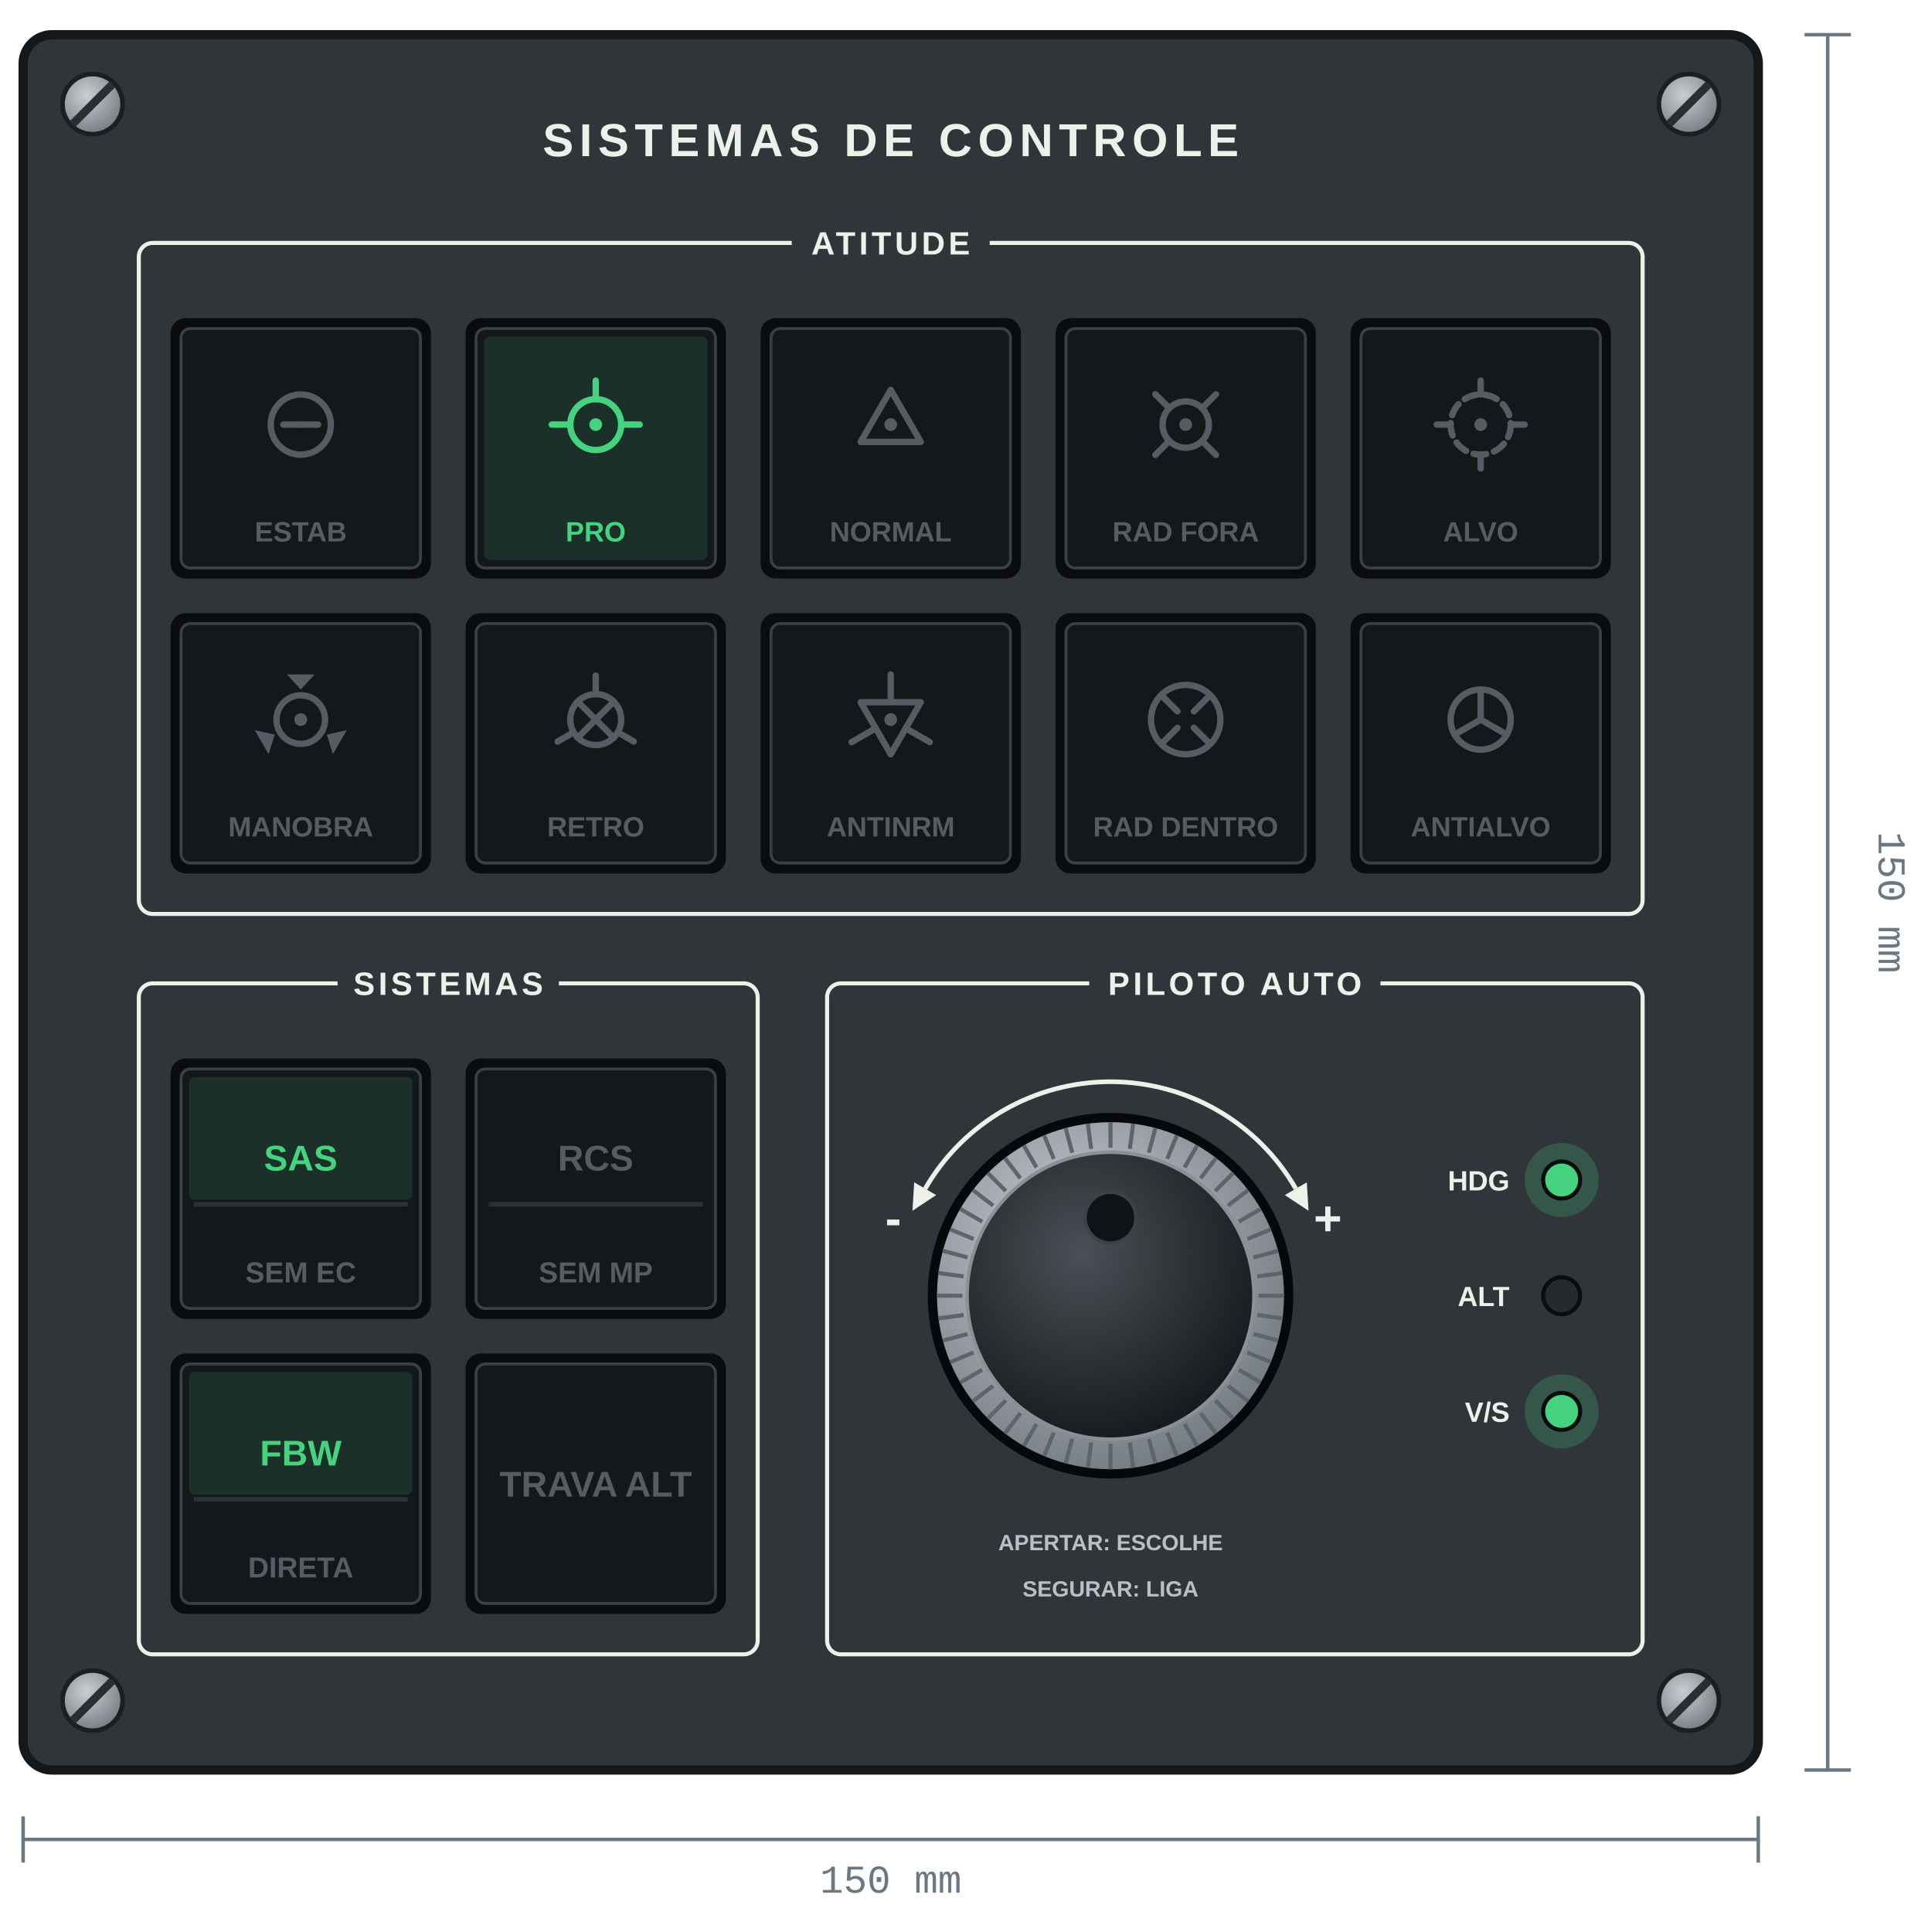
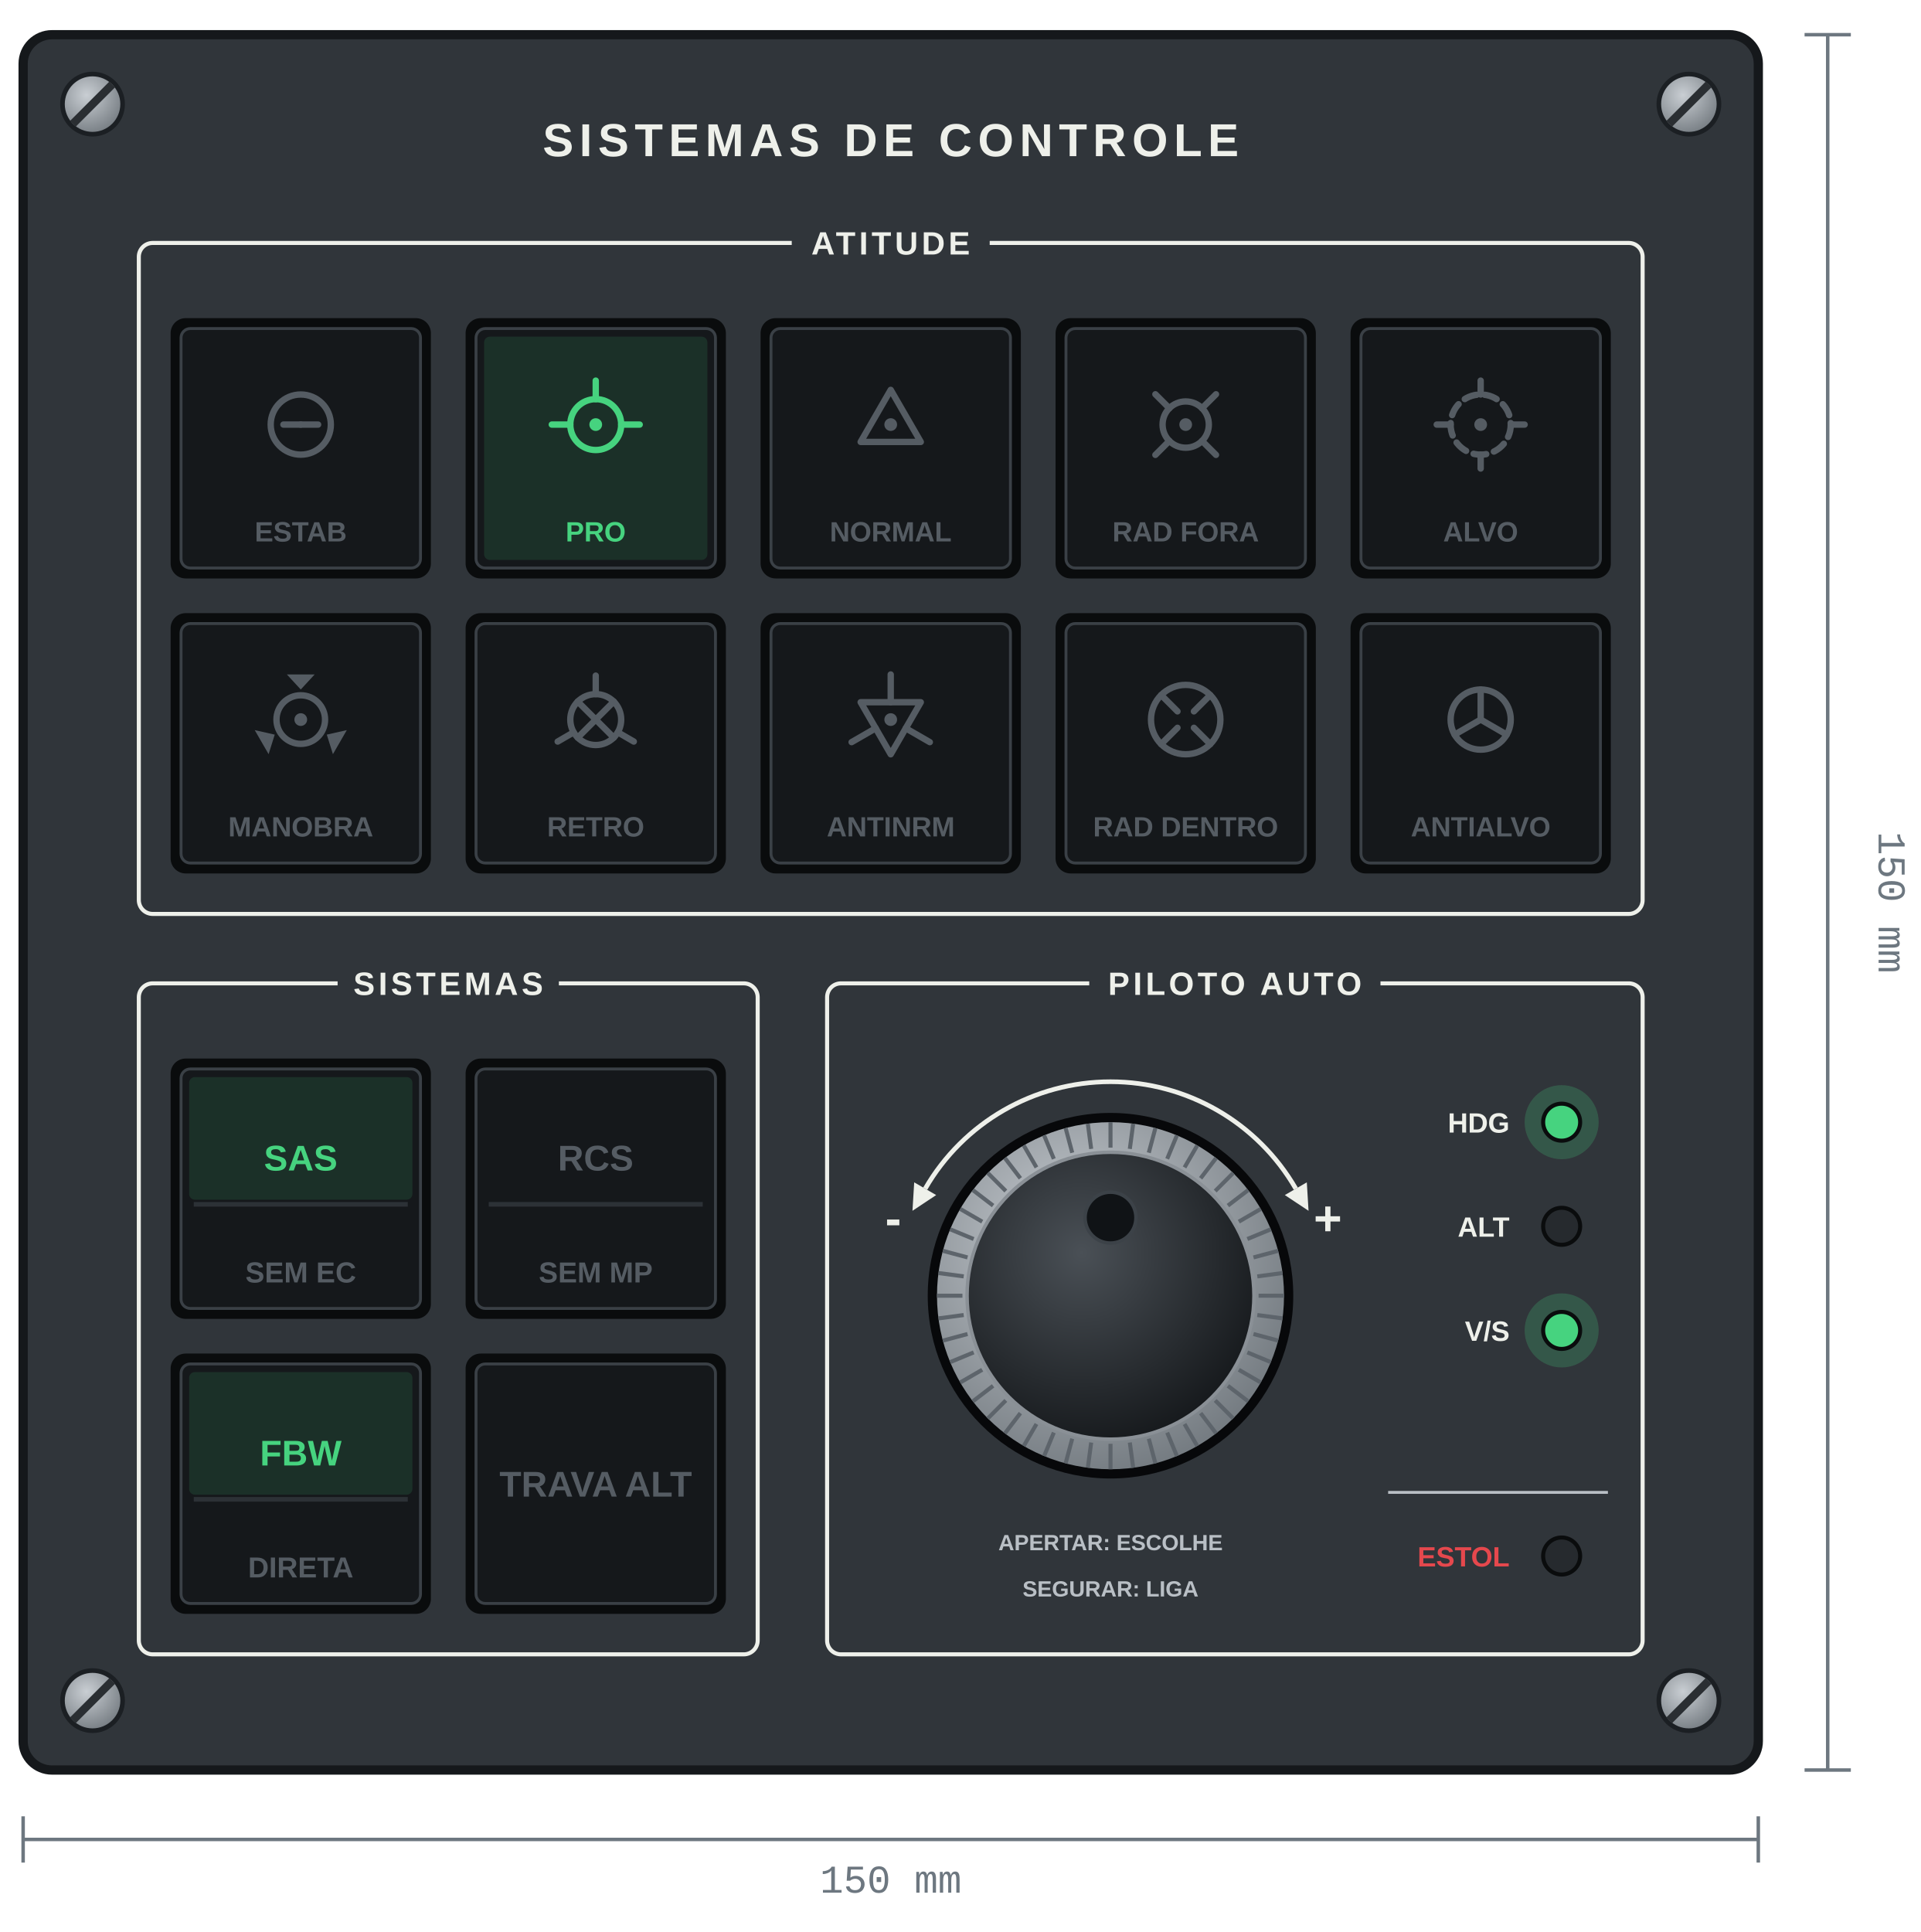
- <svg xmlns="http://www.w3.org/2000/svg" viewBox="-2 -3 166 167" width="664" height="668" role="img" aria-label="Painel de sistemas de controle, 150 por 150 mm: dez korry de modo do SAS com o PRO aceso em verde, korry SAS, RCS, FBW e TRAVA ALT, e o encoder do piloto automatico com as luzes HDG, ALT e V/S">
+ <svg xmlns="http://www.w3.org/2000/svg" viewBox="-2 -3 166 167" width="664" height="668" role="img" aria-label="Painel de sistemas de controle, 150 por 150 mm: dez korry de modo do SAS com o PRO aceso em verde, korry SAS, RCS, FBW e TRAVA ALT, e o encoder do piloto automatico com as luzes HDG, ALT e V/S e a luz vermelha ESTOL">
  <style>.lg{font-family:"B612","Arial Narrow",Arial,sans-serif;font-weight:700}.lcdt{font-family:"B612 Mono","Courier New",monospace;font-weight:700}.dimline{stroke:#6d7780;stroke-width:.3;fill:none}.dimtext{fill:#6d7780;font-family:"B612 Mono","Courier New",monospace;font-size:3.4px}</style>
  <defs>
    <pattern id="zebra" width="6" height="6" patternUnits="userSpaceOnUse" patternTransform="rotate(45)">
      <rect width="6" height="6" fill="#1b1d1f" />
      <rect width="3" height="6" fill="#e7b416" />
    </pattern>
    <radialGradient id="knob" cx="40%" cy="35%" r="70%">
      <stop offset="0" stop-color="#4a5056" />
      <stop offset="1" stop-color="#15181b" />
    </radialGradient>
    <radialGradient id="nut" cx="40%" cy="35%" r="75%">
      <stop offset="0" stop-color="#c9ced3" />
      <stop offset="1" stop-color="#6c7379" />
    </radialGradient>
  </defs>
  <rect x="0" y="0" width="150" height="150" rx="2.5" fill="#30353a" stroke="#15181b" stroke-width=".8" />
  <circle cx="6" cy="6" r="2.6" fill="url(#nut)" stroke="#1b1f23" stroke-width=".4" />
  <line x1="4.3" y1="7.7" x2="7.7" y2="4.3" stroke="#2a2e32" stroke-width=".7" />
  <circle cx="144" cy="6" r="2.6" fill="url(#nut)" stroke="#1b1f23" stroke-width=".4" />
  <line x1="142.3" y1="7.7" x2="145.7" y2="4.3" stroke="#2a2e32" stroke-width=".7" />
  <circle cx="6" cy="144" r="2.6" fill="url(#nut)" stroke="#1b1f23" stroke-width=".4" />
  <line x1="4.3" y1="145.7" x2="7.7" y2="142.3" stroke="#2a2e32" stroke-width=".7" />
  <circle cx="144" cy="144" r="2.6" fill="url(#nut)" stroke="#1b1f23" stroke-width=".4" />
  <line x1="142.3" y1="145.7" x2="145.7" y2="142.3" stroke="#2a2e32" stroke-width=".7" />
  <text class="lg" x="75" y="10.5" font-size="4" text-anchor="middle" fill="#eef0ea" letter-spacing=".5">SISTEMAS DE CONTROLE</text>
  <rect x="10" y="18" width="130" height="58" rx="1.2" fill="none" stroke="#eef0ea" stroke-width=".35" />
  <rect x="66.444" y="16" width="17.112" height="4" fill="#30353a" />
  <text class="lg" x="75" y="19" font-size="2.8" text-anchor="middle" fill="#eef0ea" letter-spacing=".3">ATITUDE</text>
  <rect x="12.75" y="24.5" width="22.5" height="22.5" rx="1.3" fill="#0a0c0d" />
  <rect x="13.65" y="25.4" width="20.7" height="20.7" rx=".8" fill="#15181b" stroke="#3a4046" stroke-width=".25" />
  <circle cx="24" cy="33.7" r="2.6" stroke="#555c63" stroke-width=".55" fill="none" stroke-linecap="round" />
  <line x1="24.00" y1="33.70" x2="22.50" y2="33.70" stroke="#555c63" stroke-width=".55" fill="none" stroke-linecap="round" />
  <line x1="24.00" y1="33.70" x2="25.50" y2="33.70" stroke="#555c63" stroke-width=".55" fill="none" stroke-linecap="round" />
  <text class="lg" x="24" y="43.8" font-size="2.4" text-anchor="middle" fill="#555c63">ESTAB</text>
  <rect x="12.75" y="50" width="22.5" height="22.5" rx="1.3" fill="#0a0c0d" />
  <rect x="13.65" y="50.9" width="20.7" height="20.7" rx=".8" fill="#15181b" stroke="#3a4046" stroke-width=".25" />
  <circle cx="24" cy="59.2" r="2.1" stroke="#555c63" stroke-width=".55" fill="none" stroke-linecap="round" />
  <circle cx="24" cy="59.2" r=".55" fill="#555c63" />
  <polygon points="24.00,56.60 25.20,55.30 22.80,55.30" fill="#555c63" />
  <polygon points="26.25,60.50 26.78,62.19 27.98,60.11" fill="#555c63" />
  <polygon points="21.75,60.50 20.02,60.11 21.22,62.19" fill="#555c63" />
  <text class="lg" x="24" y="69.3" font-size="2.4" text-anchor="middle" fill="#555c63">MANOBRA</text>
  <rect x="38.25" y="24.5" width="22.5" height="22.5" rx="1.3" fill="#0a0c0d" />
  <rect x="39.15" y="25.4" width="20.7" height="20.7" rx=".8" fill="#15181b" stroke="#3a4046" stroke-width=".25" />
  <rect x="39.85" y="26.1" width="19.3" height="19.3" rx=".5" fill="#46d37f" opacity=".13" />
  <circle cx="49.5" cy="33.7" r="2.2" stroke="#46d37f" stroke-width=".55" fill="none" stroke-linecap="round" />
  <circle cx="49.5" cy="33.7" r=".55" fill="#46d37f" />
  <line x1="49.50" y1="31.50" x2="49.50" y2="29.90" stroke="#46d37f" stroke-width=".55" fill="none" stroke-linecap="round" />
  <line x1="47.30" y1="33.70" x2="45.70" y2="33.70" stroke="#46d37f" stroke-width=".55" fill="none" stroke-linecap="round" />
  <line x1="51.70" y1="33.70" x2="53.30" y2="33.70" stroke="#46d37f" stroke-width=".55" fill="none" stroke-linecap="round" />
  <text class="lg" x="49.5" y="43.8" font-size="2.4" text-anchor="middle" fill="#46d37f">PRO</text>
  <rect x="38.25" y="50" width="22.5" height="22.5" rx="1.3" fill="#0a0c0d" />
  <rect x="39.15" y="50.9" width="20.7" height="20.7" rx=".8" fill="#15181b" stroke="#3a4046" stroke-width=".25" />
  <circle cx="49.5" cy="59.2" r="2.2" stroke="#555c63" stroke-width=".55" fill="none" stroke-linecap="round" />
  <line x1="47.94" y1="57.64" x2="51.06" y2="60.76" stroke="#555c63" stroke-width=".55" fill="none" stroke-linecap="round" />
  <line x1="51.06" y1="57.64" x2="47.94" y2="60.76" stroke="#555c63" stroke-width=".55" fill="none" stroke-linecap="round" />
  <line x1="49.50" y1="57.00" x2="49.50" y2="55.40" stroke="#555c63" stroke-width=".55" fill="none" stroke-linecap="round" />
  <line x1="47.59" y1="60.30" x2="46.21" y2="61.10" stroke="#555c63" stroke-width=".55" fill="none" stroke-linecap="round" />
  <line x1="51.41" y1="60.30" x2="52.79" y2="61.10" stroke="#555c63" stroke-width=".55" fill="none" stroke-linecap="round" />
  <text class="lg" x="49.5" y="69.3" font-size="2.4" text-anchor="middle" fill="#555c63">RETRO</text>
  <rect x="63.75" y="24.5" width="22.5" height="22.5" rx="1.3" fill="#0a0c0d" />
  <rect x="64.65" y="25.4" width="20.7" height="20.7" rx=".8" fill="#15181b" stroke="#3a4046" stroke-width=".25" />
  <polygon points="75.00,30.70 77.60,35.20 72.40,35.20" stroke="#555c63" stroke-width=".55" fill="none" stroke-linecap="round" stroke-linejoin="round" />
  <circle cx="75" cy="33.7" r=".55" fill="#555c63" />
  <text class="lg" x="75" y="43.8" font-size="2.4" text-anchor="middle" fill="#555c63">NORMAL</text>
  <rect x="63.75" y="50" width="22.5" height="22.5" rx="1.3" fill="#0a0c0d" />
  <rect x="64.65" y="50.9" width="20.7" height="20.7" rx=".8" fill="#15181b" stroke="#3a4046" stroke-width=".25" />
  <polygon points="75.00,62.20 72.40,57.70 77.60,57.70" stroke="#555c63" stroke-width=".55" fill="none" stroke-linecap="round" stroke-linejoin="round" />
  <circle cx="75" cy="59.2" r=".55" fill="#555c63" />
  <line x1="75.00" y1="57.70" x2="75.00" y2="55.30" stroke="#555c63" stroke-width=".55" fill="none" stroke-linecap="round" />
  <line x1="76.30" y1="59.95" x2="78.38" y2="61.15" stroke="#555c63" stroke-width=".55" fill="none" stroke-linecap="round" />
  <line x1="73.70" y1="59.95" x2="71.62" y2="61.15" stroke="#555c63" stroke-width=".55" fill="none" stroke-linecap="round" />
  <text class="lg" x="75" y="69.3" font-size="2.4" text-anchor="middle" fill="#555c63">ANTINRM</text>
  <rect x="89.25" y="24.5" width="22.5" height="22.5" rx="1.3" fill="#0a0c0d" />
  <rect x="90.15" y="25.4" width="20.7" height="20.7" rx=".8" fill="#15181b" stroke="#3a4046" stroke-width=".25" />
  <circle cx="100.5" cy="33.7" r="2" stroke="#555c63" stroke-width=".55" fill="none" stroke-linecap="round" />
  <circle cx="100.5" cy="33.7" r=".55" fill="#555c63" />
  <line x1="101.91" y1="35.11" x2="103.12" y2="36.32" stroke="#555c63" stroke-width=".55" fill="none" stroke-linecap="round" />
  <line x1="99.09" y1="35.11" x2="97.88" y2="36.32" stroke="#555c63" stroke-width=".55" fill="none" stroke-linecap="round" />
  <line x1="99.09" y1="32.29" x2="97.88" y2="31.08" stroke="#555c63" stroke-width=".55" fill="none" stroke-linecap="round" />
  <line x1="101.91" y1="32.29" x2="103.12" y2="31.08" stroke="#555c63" stroke-width=".55" fill="none" stroke-linecap="round" />
  <text class="lg" x="100.5" y="43.8" font-size="2.4" text-anchor="middle" fill="#555c63">RAD FORA</text>
  <rect x="89.25" y="50" width="22.5" height="22.5" rx="1.3" fill="#0a0c0d" />
  <rect x="90.15" y="50.9" width="20.7" height="20.7" rx=".8" fill="#15181b" stroke="#3a4046" stroke-width=".25" />
  <circle cx="100.5" cy="59.2" r="3" stroke="#555c63" stroke-width=".55" fill="none" stroke-linecap="round" />
  <line x1="101.21" y1="59.91" x2="102.62" y2="61.32" stroke="#555c63" stroke-width=".55" fill="none" stroke-linecap="round" />
  <line x1="99.79" y1="59.91" x2="98.38" y2="61.32" stroke="#555c63" stroke-width=".55" fill="none" stroke-linecap="round" />
  <line x1="99.79" y1="58.49" x2="98.38" y2="57.08" stroke="#555c63" stroke-width=".55" fill="none" stroke-linecap="round" />
  <line x1="101.21" y1="58.49" x2="102.62" y2="57.08" stroke="#555c63" stroke-width=".55" fill="none" stroke-linecap="round" />
  <text class="lg" x="100.5" y="69.3" font-size="2.4" text-anchor="middle" fill="#555c63">RAD DENTRO</text>
  <rect x="114.75" y="24.5" width="22.5" height="22.5" rx="1.3" fill="#0a0c0d" />
  <rect x="115.65" y="25.4" width="20.7" height="20.7" rx=".8" fill="#15181b" stroke="#3a4046" stroke-width=".25" />
  <circle cx="126" cy="33.7" r="2.6" stroke="#555c63" stroke-width=".55" fill="none" stroke-linecap="round" stroke-dasharray="1.1 .7" />
  <circle cx="126" cy="33.7" r=".55" fill="#555c63" />
  <line x1="128.60" y1="33.70" x2="129.80" y2="33.70" stroke="#555c63" stroke-width=".55" fill="none" stroke-linecap="round" />
  <line x1="126.00" y1="36.30" x2="126.00" y2="37.50" stroke="#555c63" stroke-width=".55" fill="none" stroke-linecap="round" />
  <line x1="123.40" y1="33.70" x2="122.20" y2="33.70" stroke="#555c63" stroke-width=".55" fill="none" stroke-linecap="round" />
  <line x1="126.00" y1="31.10" x2="126.00" y2="29.90" stroke="#555c63" stroke-width=".55" fill="none" stroke-linecap="round" />
  <text class="lg" x="126" y="43.8" font-size="2.4" text-anchor="middle" fill="#555c63">ALVO</text>
  <rect x="114.75" y="50" width="22.5" height="22.5" rx="1.3" fill="#0a0c0d" />
  <rect x="115.65" y="50.9" width="20.7" height="20.7" rx=".8" fill="#15181b" stroke="#3a4046" stroke-width=".25" />
  <circle cx="126" cy="59.2" r="2.6" stroke="#555c63" stroke-width=".55" fill="none" stroke-linecap="round" />
  <line x1="126.00" y1="59.20" x2="126.00" y2="56.60" stroke="#555c63" stroke-width=".55" fill="none" stroke-linecap="round" />
  <line x1="126.00" y1="59.20" x2="128.25" y2="60.50" stroke="#555c63" stroke-width=".55" fill="none" stroke-linecap="round" />
  <line x1="126.00" y1="59.20" x2="123.75" y2="60.50" stroke="#555c63" stroke-width=".55" fill="none" stroke-linecap="round" />
  <text class="lg" x="126" y="69.3" font-size="2.4" text-anchor="middle" fill="#555c63">ANTIALVO</text>
  <rect x="10" y="82" width="53.5" height="58" rx="1.2" fill="none" stroke="#eef0ea" stroke-width=".35" />
  <rect x="27.186" y="80" width="19.128" height="4" fill="#30353a" />
  <text class="lg" x="36.75" y="83" font-size="2.8" text-anchor="middle" fill="#eef0ea" letter-spacing=".3">SISTEMAS</text>
  <rect x="12.75" y="88.5" width="22.5" height="22.5" rx="1.3" fill="#0a0c0d" />
  <rect x="13.65" y="89.4" width="20.7" height="20.7" rx=".8" fill="#15181b" stroke="#3a4046" stroke-width=".25" />
  <line x1="14.75" y1="101.1" x2="33.25" y2="101.1" stroke="#2c3136" stroke-width=".4" />
  <rect x="14.35" y="90.1" width="19.3" height="10.6" rx=".5" fill="#46d37f" opacity=".13" />
  <text class="lg" x="24" y="98.175" font-size="3.1" text-anchor="middle" fill="#46d37f">SAS</text>
  <text class="lg" x="24" y="107.85" font-size="2.5" text-anchor="middle" fill="#555c63">SEM EC</text>
  <rect x="38.25" y="88.5" width="22.5" height="22.5" rx="1.3" fill="#0a0c0d" />
  <rect x="39.15" y="89.4" width="20.7" height="20.7" rx=".8" fill="#15181b" stroke="#3a4046" stroke-width=".25" />
  <line x1="40.25" y1="101.1" x2="58.75" y2="101.1" stroke="#2c3136" stroke-width=".4" />
  <text class="lg" x="49.5" y="98.175" font-size="3.1" text-anchor="middle" fill="#555c63">RCS</text>
  <text class="lg" x="49.5" y="107.85" font-size="2.5" text-anchor="middle" fill="#555c63">SEM MP</text>
  <rect x="12.75" y="114" width="22.5" height="22.5" rx="1.3" fill="#0a0c0d" />
  <rect x="13.65" y="114.9" width="20.7" height="20.7" rx=".8" fill="#15181b" stroke="#3a4046" stroke-width=".25" />
  <line x1="14.75" y1="126.6" x2="33.25" y2="126.6" stroke="#2c3136" stroke-width=".4" />
  <rect x="14.35" y="115.6" width="19.3" height="10.6" rx=".5" fill="#46d37f" opacity=".13" />
  <text class="lg" x="24" y="123.675" font-size="3.1" text-anchor="middle" fill="#46d37f">FBW</text>
  <text class="lg" x="24" y="133.35" font-size="2.5" text-anchor="middle" fill="#555c63">DIRETA</text>
  <rect x="38.25" y="114" width="22.5" height="22.5" rx="1.3" fill="#0a0c0d" />
  <rect x="39.15" y="114.9" width="20.7" height="20.7" rx=".8" fill="#15181b" stroke="#3a4046" stroke-width=".25" />
  <text class="lg" x="49.5" y="126.366" font-size="3.1" text-anchor="middle" fill="#555c63">TRAVA ALT</text>
  <rect x="69.5" y="82" width="70.5" height="58" rx="1.2" fill="none" stroke="#eef0ea" stroke-width=".35" />
  <rect x="92.162" y="80" width="25.176" height="4" fill="#30353a" />
  <text class="lg" x="104.75" y="83" font-size="2.8" text-anchor="middle" fill="#eef0ea" letter-spacing=".3">PILOTO AUTO</text>
  <path d="M77.98 99.75 A18.5 18.5 0 0 1 110.02 99.75" fill="none" stroke="#eef0ea" stroke-width=".4" />
  <polygon points="76.88,101.66 77.03,99.20 78.93,100.30" fill="#eef0ea" />
  <polygon points="111.12,101.66 110.97,99.20 109.07,100.30" fill="#eef0ea" />
  <text class="lg" x="75.21" y="103.76" font-size="4.2" text-anchor="middle" fill="#eef0ea">-</text>
  <text class="lg" x="112.79" y="103.76" font-size="4.2" text-anchor="middle" fill="#eef0ea">+</text>
  <circle cx="94" cy="109" r="15.8" fill="#07080a" />
  <circle cx="94" cy="109" r="15" fill="url(#nut)" />
  <line x1="106.80" y1="109.00" x2="109.00" y2="109.00" stroke="#5d646b" stroke-width=".35" />
  <line x1="106.69" y1="110.67" x2="108.87" y2="110.96" stroke="#5d646b" stroke-width=".35" />
  <line x1="106.36" y1="112.31" x2="108.49" y2="112.88" stroke="#5d646b" stroke-width=".35" />
  <line x1="105.83" y1="113.90" x2="107.86" y2="114.74" stroke="#5d646b" stroke-width=".35" />
  <line x1="105.09" y1="115.40" x2="106.99" y2="116.50" stroke="#5d646b" stroke-width=".35" />
  <line x1="104.15" y1="116.79" x2="105.90" y2="118.13" stroke="#5d646b" stroke-width=".35" />
  <line x1="103.05" y1="118.05" x2="104.61" y2="119.61" stroke="#5d646b" stroke-width=".35" />
  <line x1="101.79" y1="119.15" x2="103.13" y2="120.90" stroke="#5d646b" stroke-width=".35" />
  <line x1="100.40" y1="120.09" x2="101.50" y2="121.99" stroke="#5d646b" stroke-width=".35" />
  <line x1="98.90" y1="120.83" x2="99.74" y2="122.86" stroke="#5d646b" stroke-width=".35" />
  <line x1="97.31" y1="121.36" x2="97.88" y2="123.49" stroke="#5d646b" stroke-width=".35" />
  <line x1="95.67" y1="121.69" x2="95.96" y2="123.87" stroke="#5d646b" stroke-width=".35" />
  <line x1="94.00" y1="121.80" x2="94.00" y2="124.00" stroke="#5d646b" stroke-width=".35" />
  <line x1="92.33" y1="121.69" x2="92.04" y2="123.87" stroke="#5d646b" stroke-width=".35" />
  <line x1="90.69" y1="121.36" x2="90.12" y2="123.49" stroke="#5d646b" stroke-width=".35" />
  <line x1="89.10" y1="120.83" x2="88.26" y2="122.86" stroke="#5d646b" stroke-width=".35" />
  <line x1="87.60" y1="120.09" x2="86.50" y2="121.99" stroke="#5d646b" stroke-width=".35" />
  <line x1="86.21" y1="119.15" x2="84.87" y2="120.90" stroke="#5d646b" stroke-width=".35" />
  <line x1="84.95" y1="118.05" x2="83.39" y2="119.61" stroke="#5d646b" stroke-width=".35" />
  <line x1="83.85" y1="116.79" x2="82.10" y2="118.13" stroke="#5d646b" stroke-width=".35" />
  <line x1="82.91" y1="115.40" x2="81.01" y2="116.50" stroke="#5d646b" stroke-width=".35" />
  <line x1="82.17" y1="113.90" x2="80.14" y2="114.74" stroke="#5d646b" stroke-width=".35" />
  <line x1="81.64" y1="112.31" x2="79.51" y2="112.88" stroke="#5d646b" stroke-width=".35" />
  <line x1="81.31" y1="110.67" x2="79.13" y2="110.96" stroke="#5d646b" stroke-width=".35" />
  <line x1="81.20" y1="109.00" x2="79.00" y2="109.00" stroke="#5d646b" stroke-width=".35" />
  <line x1="81.31" y1="107.33" x2="79.13" y2="107.04" stroke="#5d646b" stroke-width=".35" />
  <line x1="81.64" y1="105.69" x2="79.51" y2="105.12" stroke="#5d646b" stroke-width=".35" />
  <line x1="82.17" y1="104.10" x2="80.14" y2="103.26" stroke="#5d646b" stroke-width=".35" />
  <line x1="82.91" y1="102.60" x2="81.01" y2="101.50" stroke="#5d646b" stroke-width=".35" />
  <line x1="83.85" y1="101.21" x2="82.10" y2="99.87" stroke="#5d646b" stroke-width=".35" />
  <line x1="84.95" y1="99.95" x2="83.39" y2="98.39" stroke="#5d646b" stroke-width=".35" />
  <line x1="86.21" y1="98.85" x2="84.87" y2="97.10" stroke="#5d646b" stroke-width=".35" />
  <line x1="87.60" y1="97.91" x2="86.50" y2="96.01" stroke="#5d646b" stroke-width=".35" />
  <line x1="89.10" y1="97.17" x2="88.26" y2="95.14" stroke="#5d646b" stroke-width=".35" />
  <line x1="90.69" y1="96.64" x2="90.12" y2="94.51" stroke="#5d646b" stroke-width=".35" />
  <line x1="92.33" y1="96.31" x2="92.04" y2="94.13" stroke="#5d646b" stroke-width=".35" />
  <line x1="94.00" y1="96.20" x2="94.00" y2="94.00" stroke="#5d646b" stroke-width=".35" />
  <line x1="95.67" y1="96.31" x2="95.96" y2="94.13" stroke="#5d646b" stroke-width=".35" />
  <line x1="97.31" y1="96.64" x2="97.88" y2="94.51" stroke="#5d646b" stroke-width=".35" />
  <line x1="98.90" y1="97.17" x2="99.74" y2="95.14" stroke="#5d646b" stroke-width=".35" />
  <line x1="100.40" y1="97.91" x2="101.50" y2="96.01" stroke="#5d646b" stroke-width=".35" />
  <line x1="101.79" y1="98.85" x2="103.13" y2="97.10" stroke="#5d646b" stroke-width=".35" />
  <line x1="103.05" y1="99.95" x2="104.61" y2="98.39" stroke="#5d646b" stroke-width=".35" />
  <line x1="104.15" y1="101.21" x2="105.90" y2="99.87" stroke="#5d646b" stroke-width=".35" />
  <line x1="105.09" y1="102.60" x2="106.99" y2="101.50" stroke="#5d646b" stroke-width=".35" />
  <line x1="105.83" y1="104.10" x2="107.86" y2="103.26" stroke="#5d646b" stroke-width=".35" />
  <line x1="106.36" y1="105.69" x2="108.49" y2="105.12" stroke="#5d646b" stroke-width=".35" />
  <line x1="106.69" y1="107.33" x2="108.87" y2="107.04" stroke="#5d646b" stroke-width=".35" />
  <circle cx="94" cy="109" r="12.4" fill="url(#knob)" stroke="#8a9096" stroke-width=".3" />
  <circle cx="94" cy="102.25" r="2.2" fill="#101316" stroke="#3c4248" stroke-width=".3" />
  <text class="lg" x="94" y="131" font-size="1.9" text-anchor="middle" fill="#b9bfc5">APERTAR: ESCOLHE</text>
  <text class="lg" x="94" y="135" font-size="1.9" text-anchor="middle" fill="#b9bfc5">SEGURAR: LIGA</text>
-   <text class="lg" x="128.5" y="99.9" font-size="2.4" text-anchor="end" fill="#eef0ea">HDG</text>
-   <circle cx="133" cy="99" r="3.2" fill="#46d37f" opacity=".22" />
-   <circle cx="133" cy="99" r="1.6" fill="#46d37f" stroke="#0a0c0d" stroke-width=".35" />
-   <text class="lg" x="128.5" y="109.9" font-size="2.4" text-anchor="end" fill="#eef0ea">ALT</text>
-   <circle cx="133" cy="109" r="1.6" fill="#262a2e" stroke="#0a0c0d" stroke-width=".35" />
-   <text class="lg" x="128.5" y="119.9" font-size="2.4" text-anchor="end" fill="#eef0ea">V/S</text>
-   <circle cx="133" cy="119" r="3.2" fill="#46d37f" opacity=".22" />
-   <circle cx="133" cy="119" r="1.6" fill="#46d37f" stroke="#0a0c0d" stroke-width=".35" />
+   <text class="lg" x="128.5" y="94.9" font-size="2.4" text-anchor="end" fill="#eef0ea">HDG</text>
+   <circle cx="133" cy="94" r="3.2" fill="#46d37f" opacity=".22" />
+   <circle cx="133" cy="94" r="1.6" fill="#46d37f" stroke="#0a0c0d" stroke-width=".35" />
+   <text class="lg" x="128.5" y="103.9" font-size="2.4" text-anchor="end" fill="#eef0ea">ALT</text>
+   <circle cx="133" cy="103" r="1.6" fill="#262a2e" stroke="#0a0c0d" stroke-width=".35" />
+   <text class="lg" x="128.5" y="112.9" font-size="2.4" text-anchor="end" fill="#eef0ea">V/S</text>
+   <circle cx="133" cy="112" r="3.2" fill="#46d37f" opacity=".22" />
+   <circle cx="133" cy="112" r="1.6" fill="#46d37f" stroke="#0a0c0d" stroke-width=".35" />
+   <line x1="118" y1="126" x2="137" y2="126" stroke="#b9bfc5" stroke-width=".25" />
+   <text class="lg" x="128.5" y="132.4" font-size="2.4" text-anchor="end" fill="#e5484d">ESTOL</text>
+   <circle cx="133" cy="131.5" r="1.6" fill="#262a2e" stroke="#0a0c0d" stroke-width=".35" />
  <line class="dimline" x1="0" y1="156" x2="150" y2="156" />
  <line class="dimline" x1="0" y1="154" x2="0" y2="158" />
  <line class="dimline" x1="150" y1="154" x2="150" y2="158" />
  <text class="dimtext" x="75" y="160.6" text-anchor="middle">150 mm</text>
  <line class="dimline" x1="156" y1="0" x2="156" y2="150" />
  <line class="dimline" x1="154" y1="0" x2="158" y2="0" />
  <line class="dimline" x1="154" y1="150" x2="158" y2="150" />
  <text class="dimtext" transform="translate(160.4 75) rotate(90)" text-anchor="middle">150 mm</text>
</svg>
